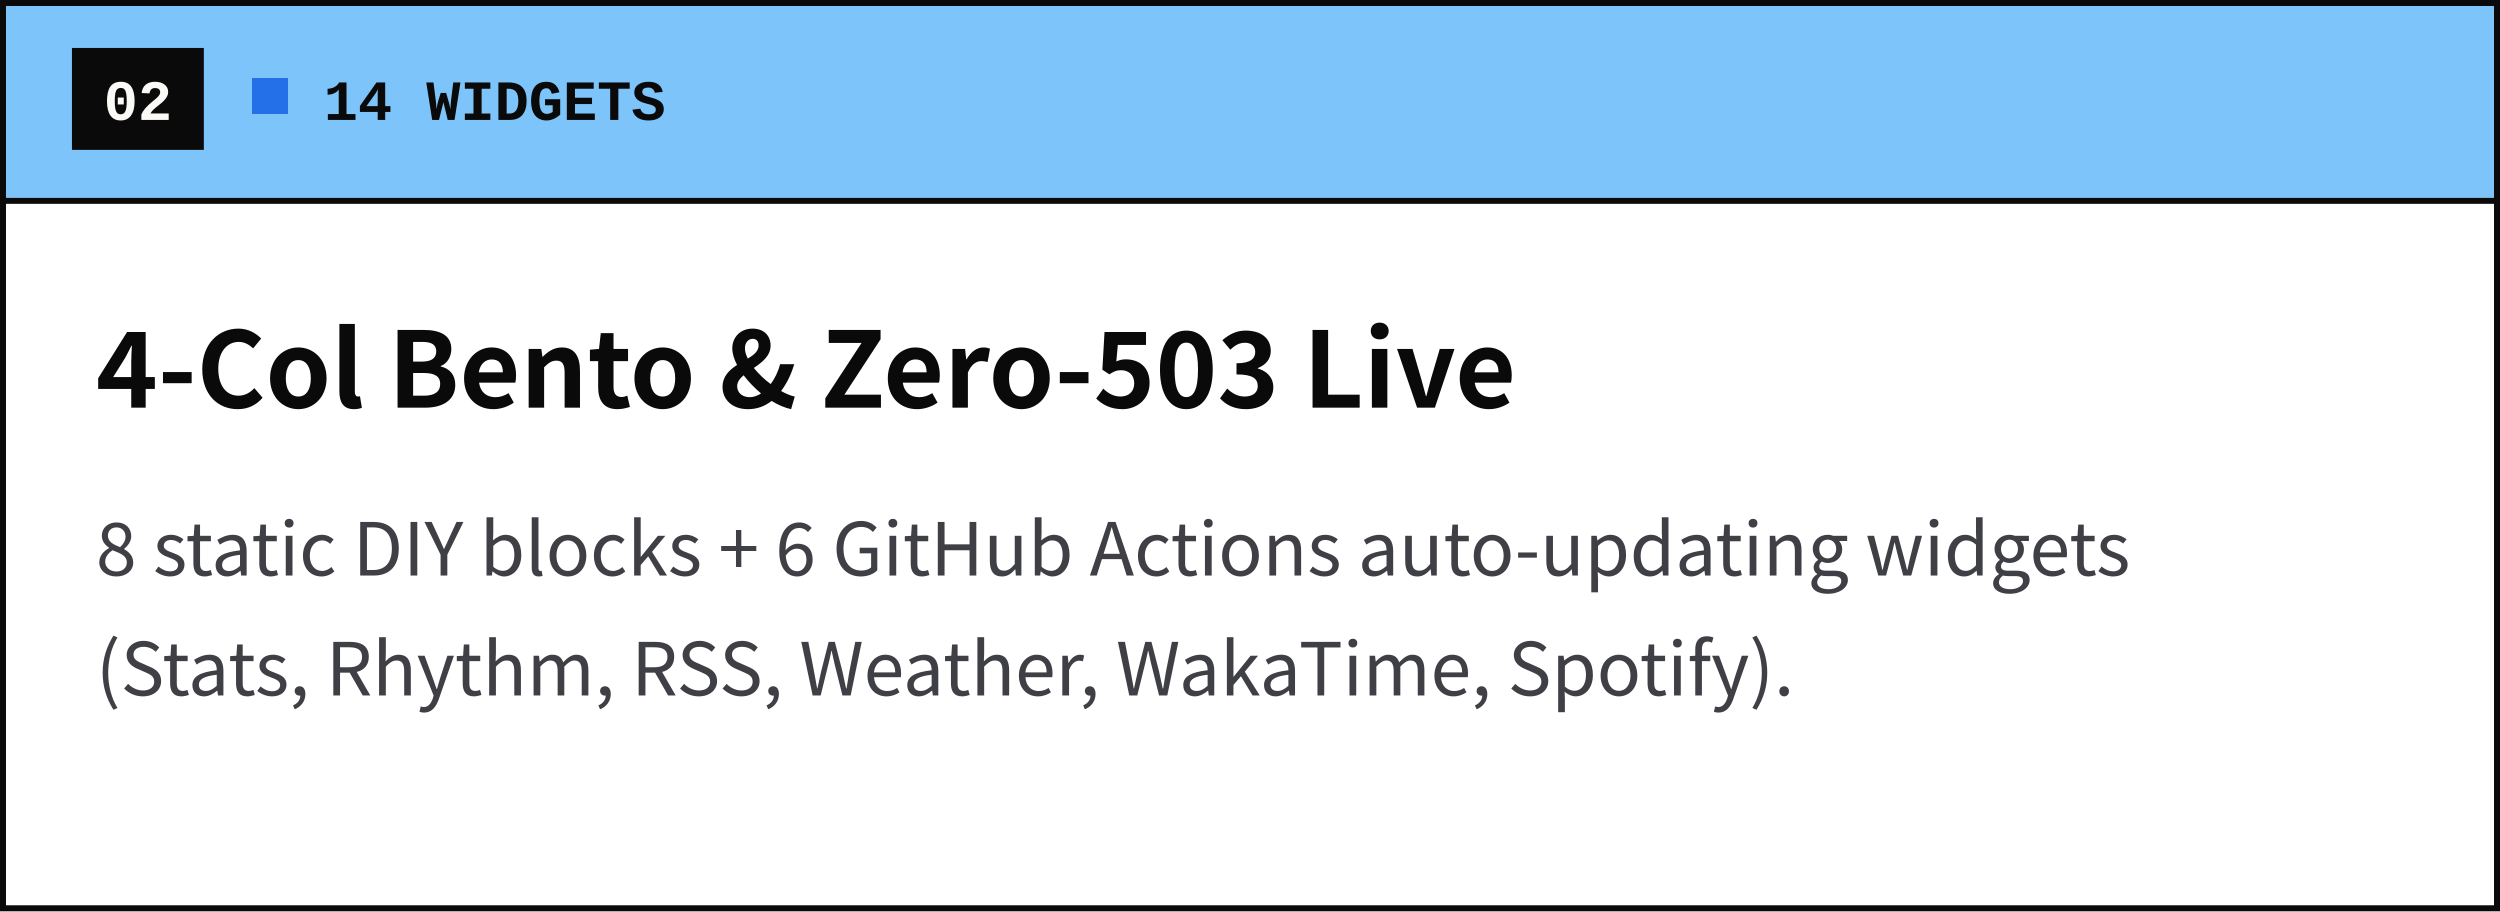
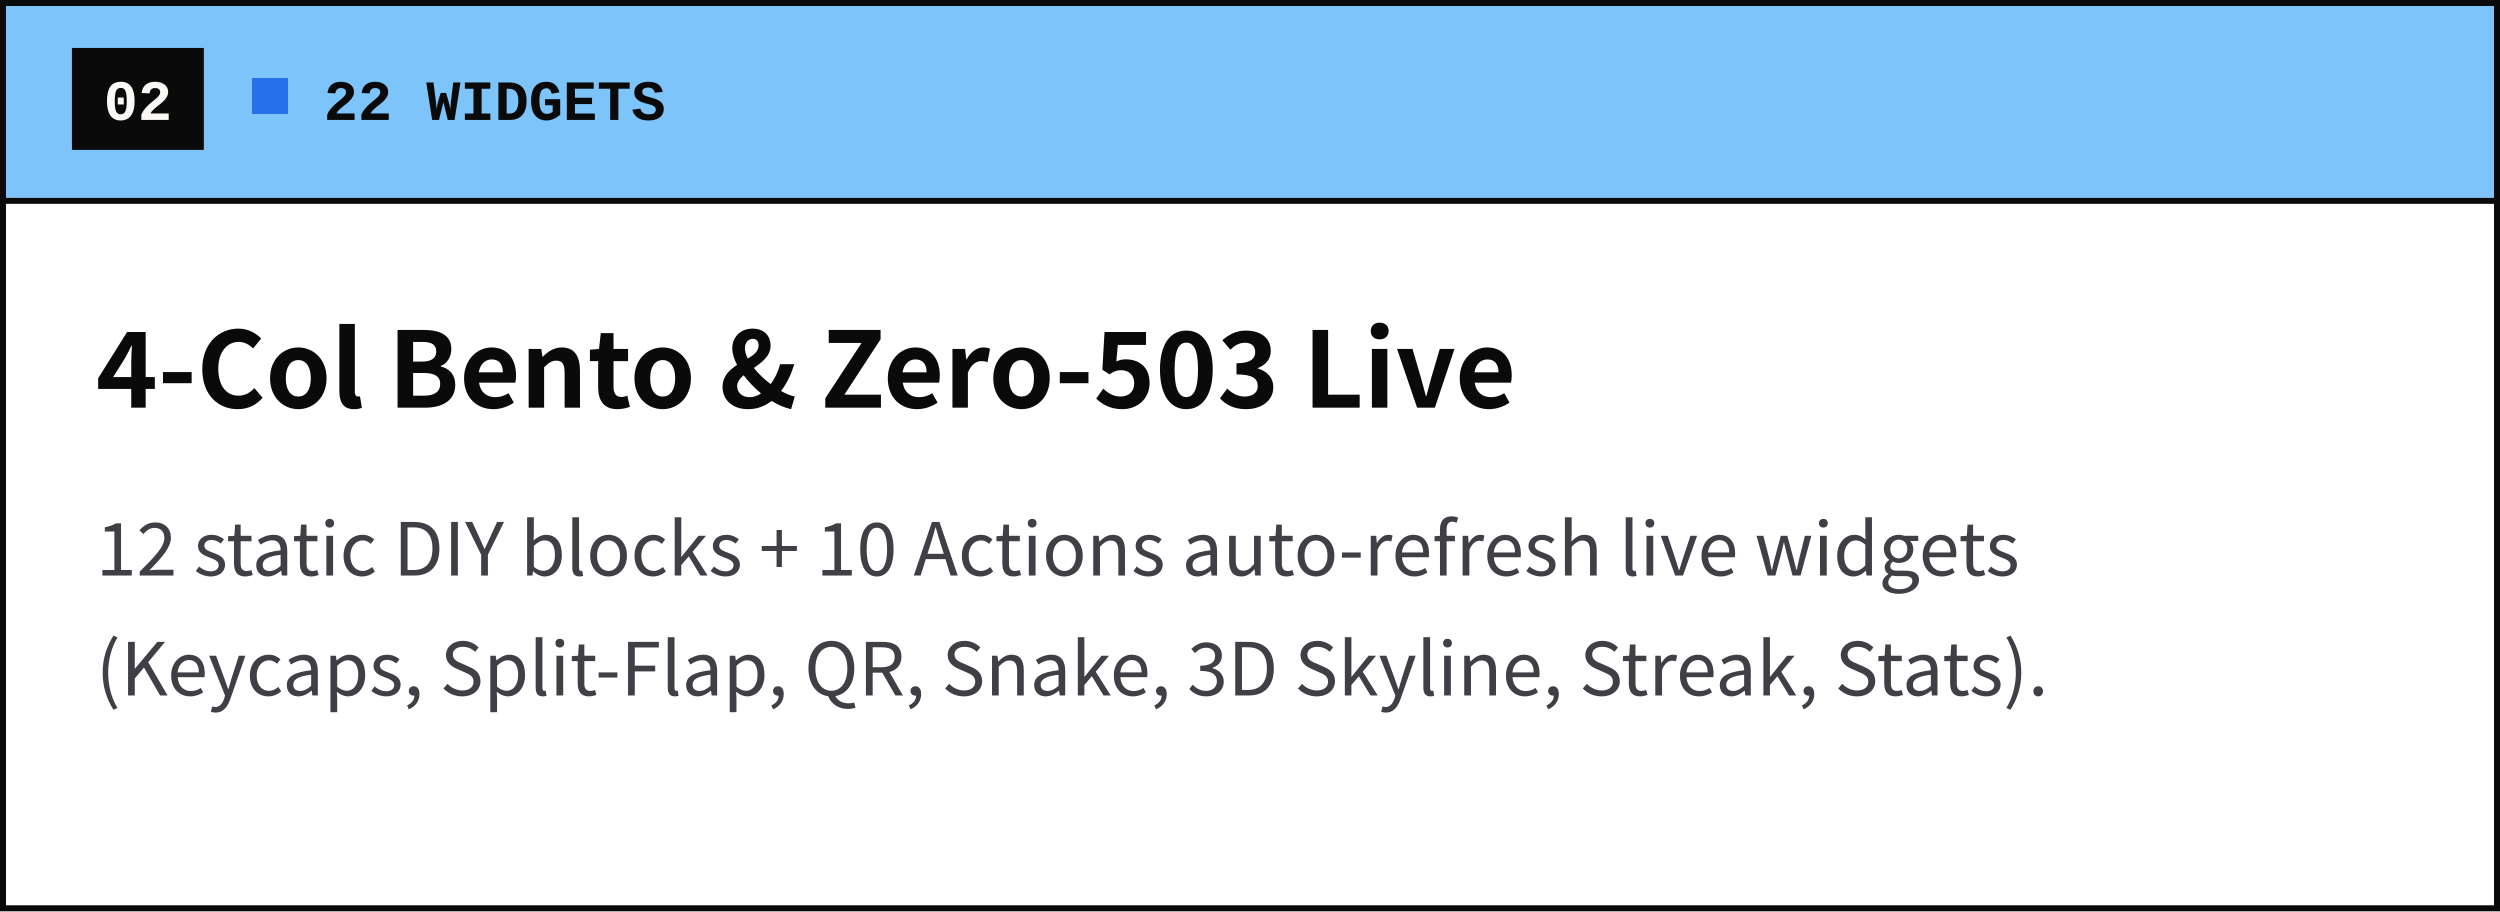
<svg xmlns="http://www.w3.org/2000/svg" width="417" height="152" viewBox="0 0 417 152" role="img" aria-label="4-Col Bento &amp; Zero-503 Live">
  <rect x="0.5" y="0.5" width="416" height="151" fill="#FFFFFF" stroke="#0A0A0A" stroke-width="1" />
  <rect x="1" y="1" width="415" height="32" fill="#7CC4FA" />
  <line x1="0.5" y1="33.5" x2="416.5" y2="33.5" stroke="#0A0A0A" stroke-width="1" />
  <rect x="12" y="8" width="22" height="17" fill="#0A0A0A" />
  <text x="23" y="20" text-anchor="middle" font-family="&quot;JetBrains Mono&quot;, &quot;SFMono-Regular&quot;, Consolas, &quot;Liberation Mono&quot;, Menlo, monospace" font-size="9.5" font-weight="700" fill="#FAF9F5">02</text>
  <rect x="42" y="13" width="6" height="6" fill="#2370E8" shape-rendering="crispEdges" />
-   <text x="54" y="20" font-family="&quot;JetBrains Mono&quot;, &quot;SFMono-Regular&quot;, Consolas, &quot;Liberation Mono&quot;, Menlo, monospace" font-size="9.5" font-weight="700" fill="#0A0A0A">14 WIDGETS</text>
+   <text x="54" y="20" font-family="&quot;JetBrains Mono&quot;, &quot;SFMono-Regular&quot;, Consolas, &quot;Liberation Mono&quot;, Menlo, monospace" font-size="9.5" font-weight="700" fill="#0A0A0A">22 WIDGETS</text>
  <text x="16" y="68" font-family="&quot;Inter Tight&quot;, -apple-system, BlinkMacSystemFont, &quot;Segoe UI&quot;, &quot;Noto Sans CJK SC&quot;, Arial, sans-serif" font-size="17.5" font-weight="800" fill="#0A0A0A">4-Col Bento &amp; Zero-503 Live</text>
-   <text x="16" y="96" font-family="&quot;Inter Tight&quot;, -apple-system, BlinkMacSystemFont, &quot;Segoe UI&quot;, &quot;Noto Sans CJK SC&quot;, Arial, sans-serif" font-size="12.2" fill="#3F3F46">8 static DIY blocks + 6 GitHub Actions auto-updating widgets</text>
-   <text x="16" y="116" font-family="&quot;Inter Tight&quot;, -apple-system, BlinkMacSystemFont, &quot;Segoe UI&quot;, &quot;Noto Sans CJK SC&quot;, Arial, sans-serif" font-size="12.2" fill="#3F3F46">(Stats, Rhythm, RSS, Weather, WakaTime, Spotify).</text>
+   <text x="16" y="96" font-family="&quot;Inter Tight&quot;, -apple-system, BlinkMacSystemFont, &quot;Segoe UI&quot;, &quot;Noto Sans CJK SC&quot;, Arial, sans-serif" font-size="12.2" fill="#3F3F46">12 static DIY blocks + 10 Actions auto-refresh live widgets</text>
+   <text x="16" y="116" font-family="&quot;Inter Tight&quot;, -apple-system, BlinkMacSystemFont, &quot;Segoe UI&quot;, &quot;Noto Sans CJK SC&quot;, Arial, sans-serif" font-size="12.2" fill="#3F3F46">(Keycaps, Split-Flap, QR, Snake, 3D Skyline, Streak, Stats).</text>
</svg>
